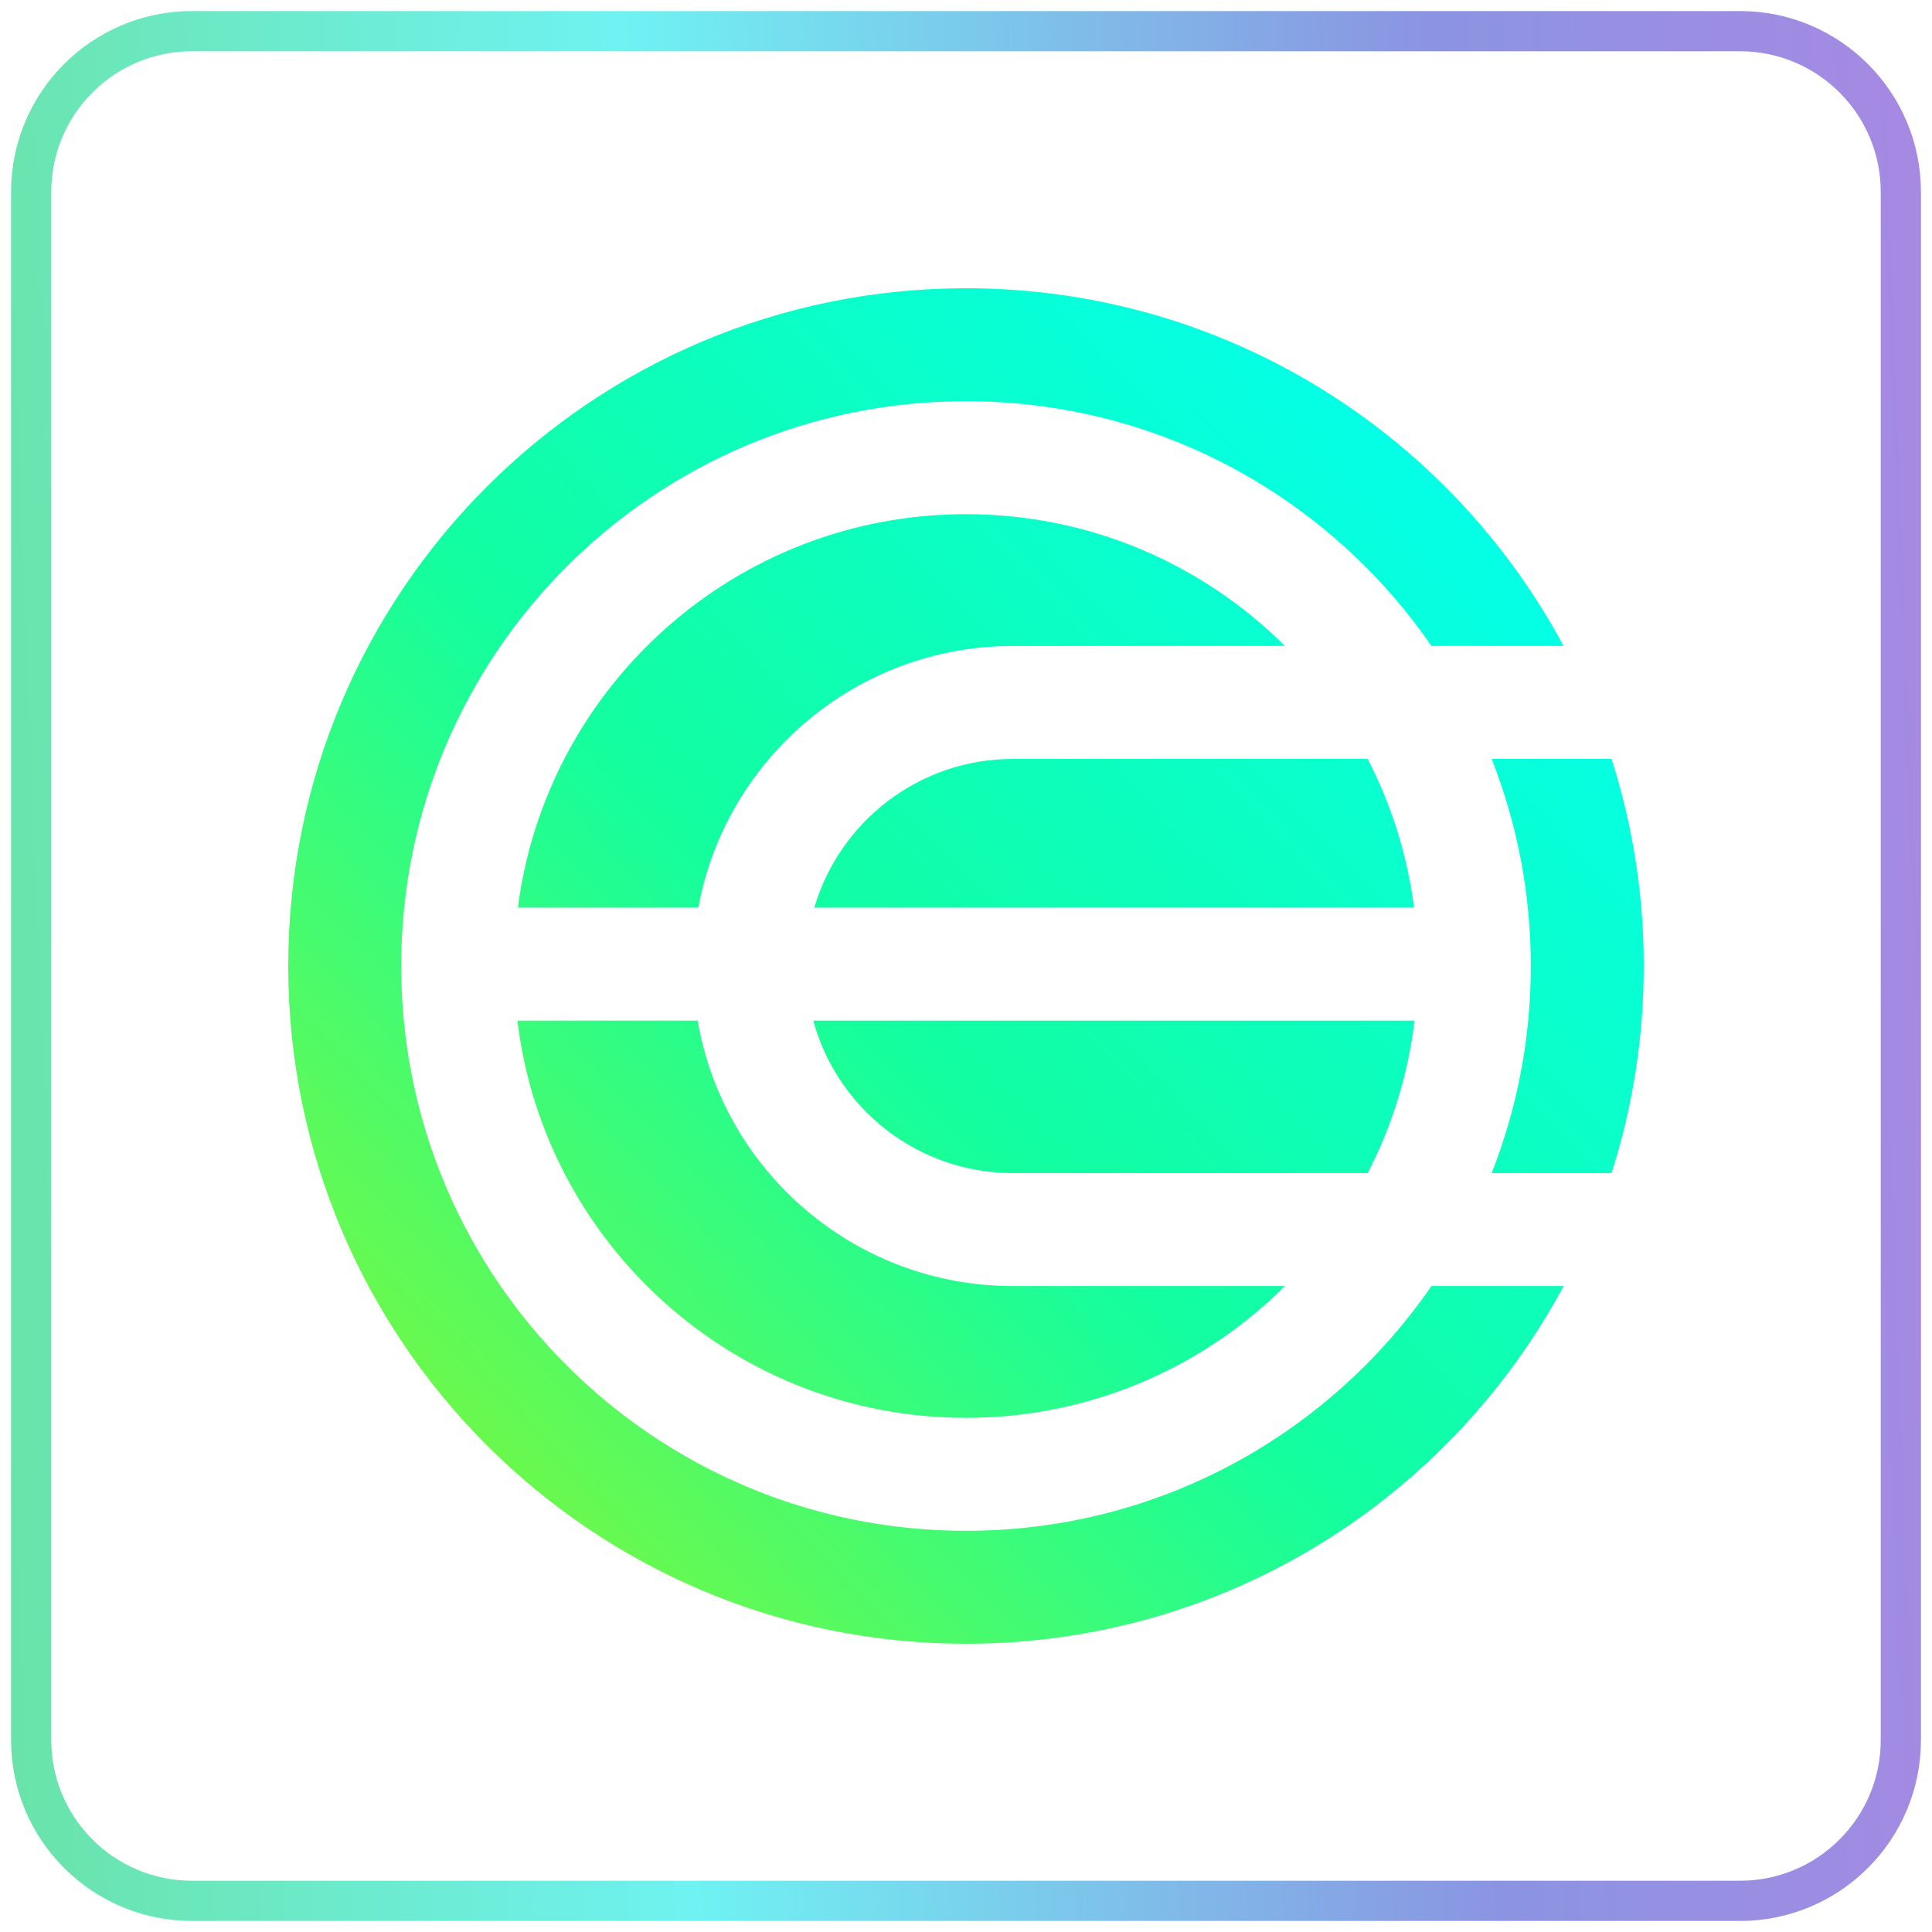
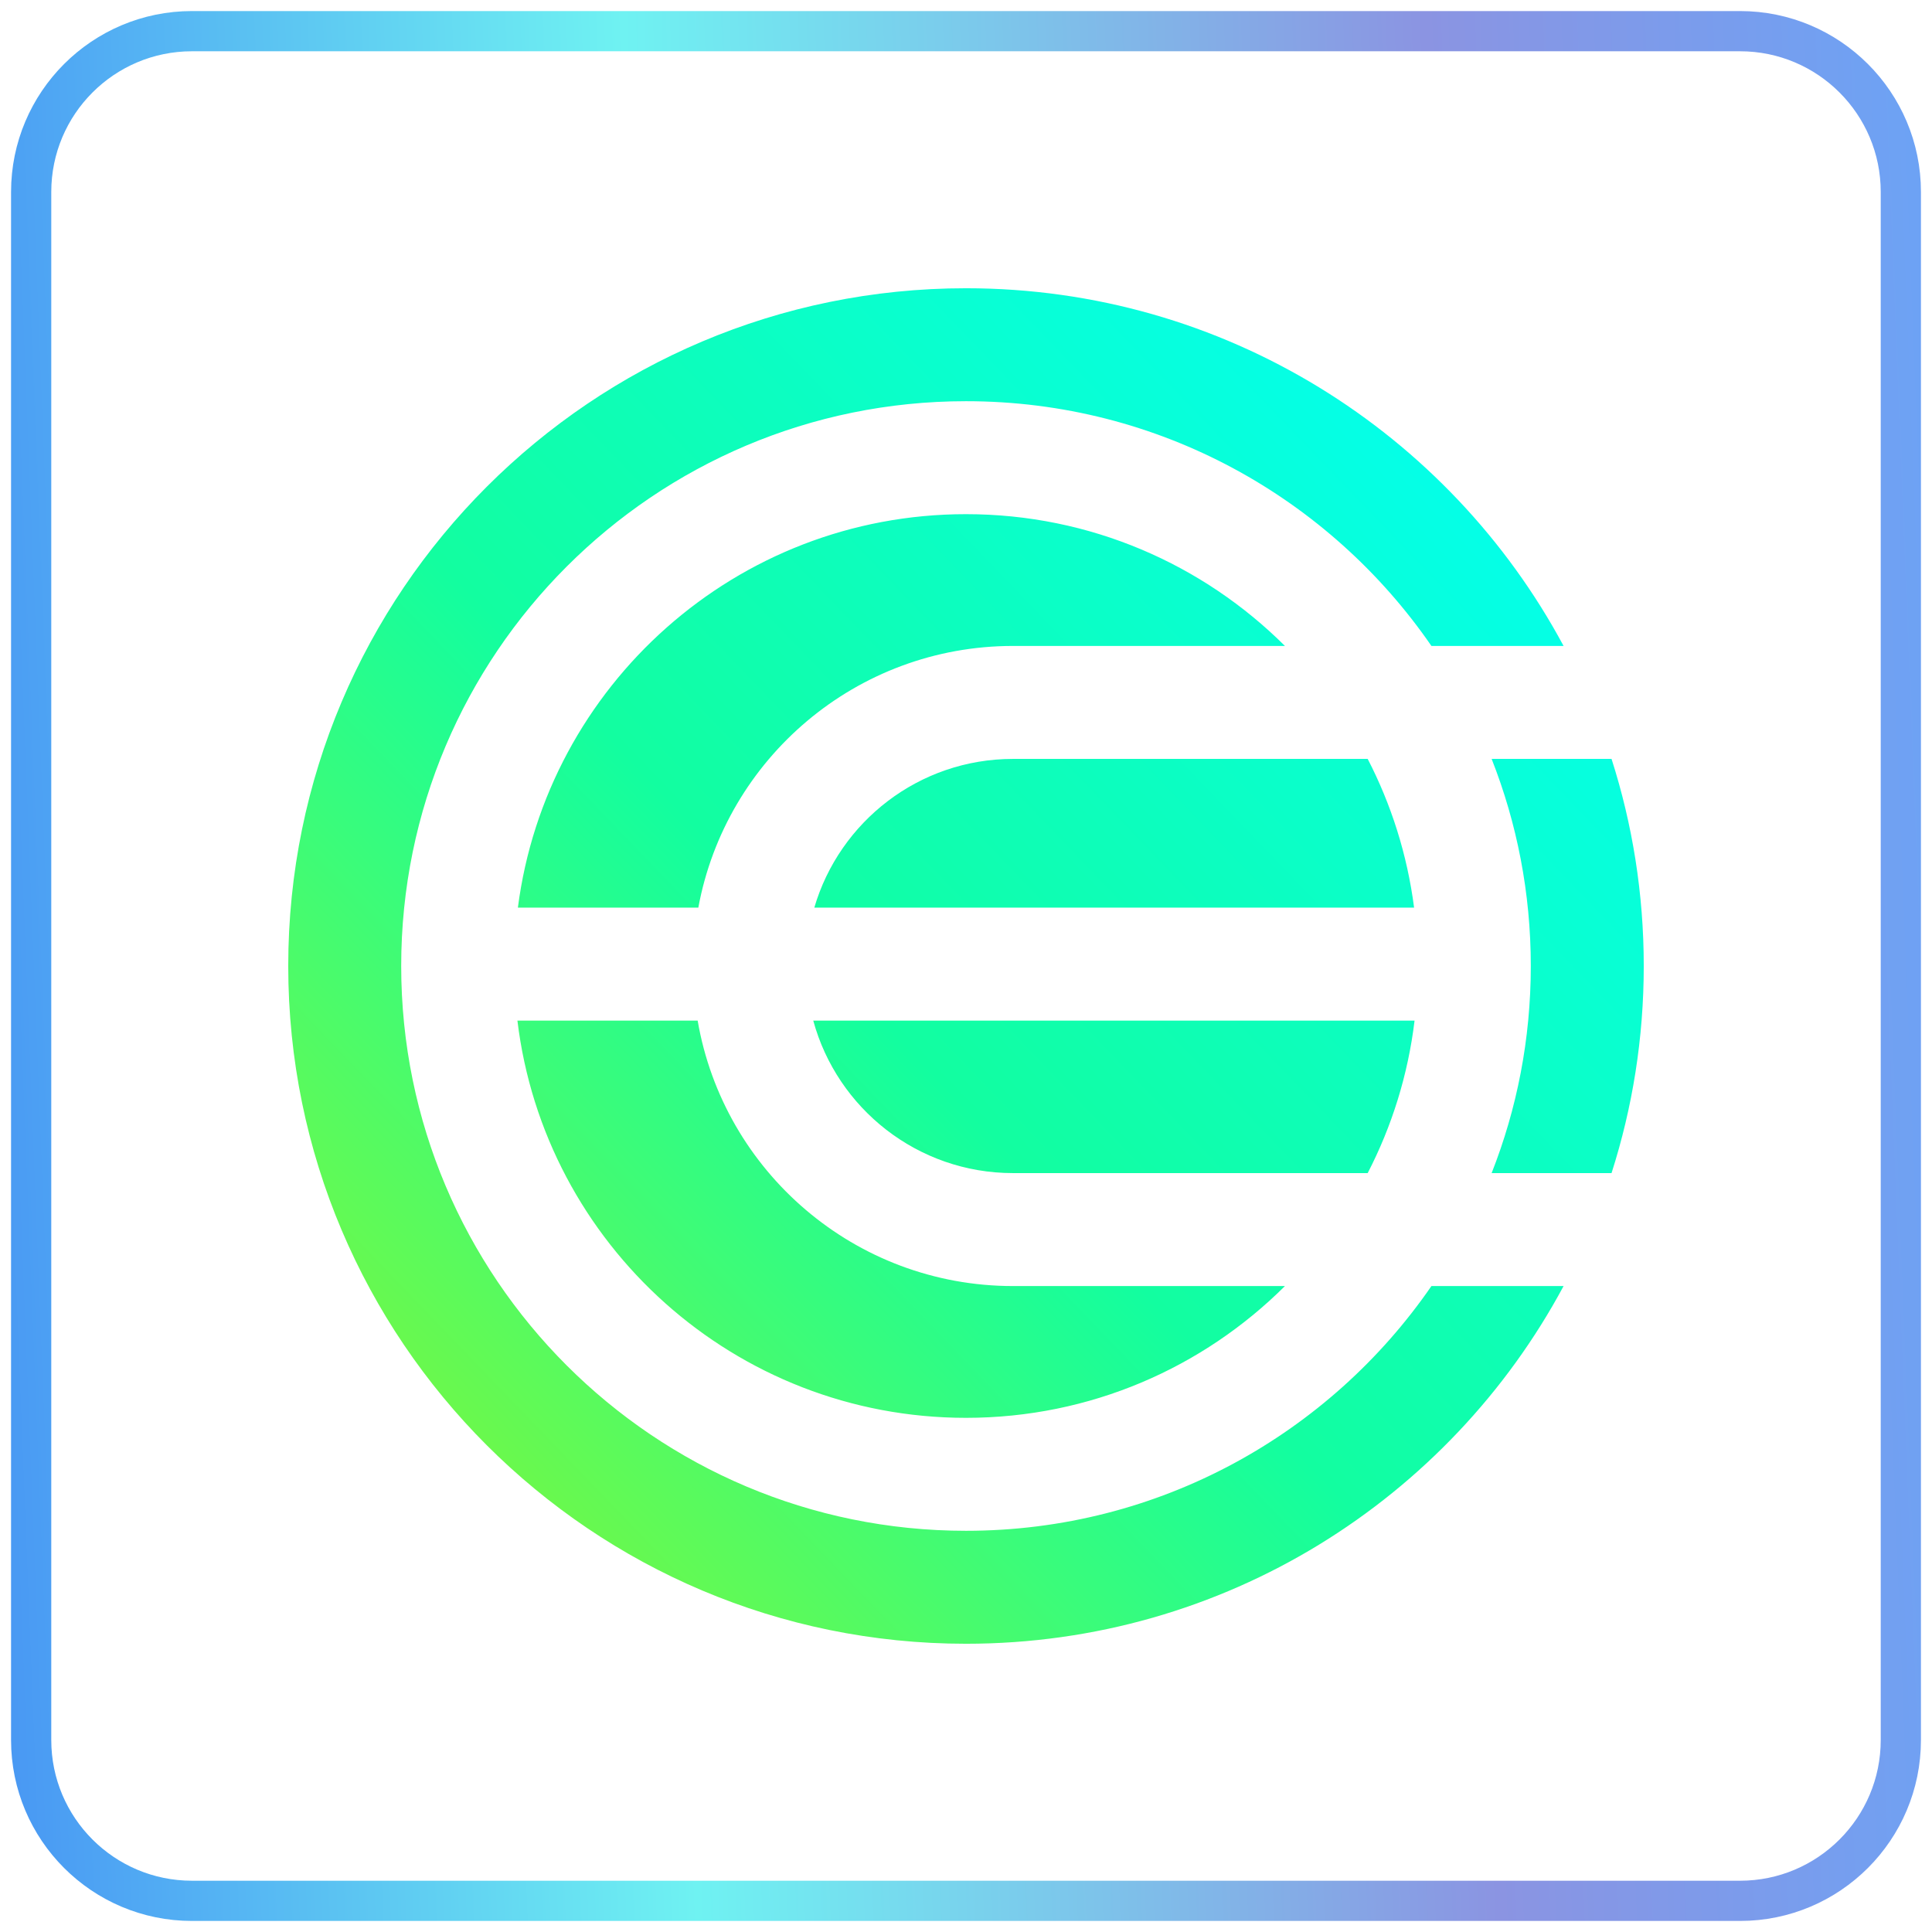
<svg xmlns="http://www.w3.org/2000/svg" width="124" height="124" viewBox="0 0 124 124" fill="none">
  <rect x="2" y="2" width="120" height="120" rx="10.323" stroke="url(#paint0_linear_382_6898)" stroke-width="2.581" />
  <path fill-rule="evenodd" clip-rule="evenodd" d="M105.5 62C105.5 66.636 104.775 71.102 103.432 75.292H95.736C97.358 71.176 98.25 66.692 98.25 62C98.25 57.308 97.358 52.824 95.736 48.708H103.432C104.775 52.898 105.5 57.364 105.5 62ZM91.872 41.458C85.335 31.97 74.394 25.75 62 25.75C41.98 25.75 25.75 41.98 25.75 62C25.75 82.02 41.98 98.25 62 98.25C74.394 98.25 85.335 92.03 91.872 82.542H100.354C93.02 96.207 78.595 105.5 62 105.5C37.976 105.5 18.5 86.024 18.5 62C18.5 37.976 37.976 18.5 62 18.5C78.595 18.5 93.02 27.793 100.354 41.458H91.872ZM82.47 82.542C77.225 87.769 69.99 91 62 91C47.17 91 34.939 79.868 33.209 65.504H44.777C46.44 75.18 54.87 82.542 65.021 82.542H82.47ZM87.781 75.292H65.021C58.893 75.292 53.733 71.145 52.196 65.504L90.79 65.504C90.37 68.995 89.329 72.296 87.781 75.292ZM52.264 58.254L90.76 58.254C90.321 54.852 89.293 51.635 87.781 48.708H65.021C58.981 48.708 53.882 52.737 52.264 58.254ZM44.82 58.254C46.581 48.698 54.955 41.458 65.021 41.458H82.47C77.225 36.231 69.99 33 62 33C47.253 33 35.077 44.007 33.239 58.254H44.82Z" fill="url(#paint1_linear_382_6898)" />
  <defs>
    <linearGradient id="paint0_linear_382_6898" x1="135.303" y1="62" x2="-10.53" y2="67.799" gradientUnits="userSpaceOnUse">
-       <stop stop-color="#AF85E3" />
+       <stop stop-color="#63A7FA" />
      <stop offset="0.284" stop-color="#8B94E2" />
      <stop offset="0.636" stop-color="#6FF2F2" />
-       <stop offset="1" stop-color="#68E099" />
+       <stop offset="1" stop-color="#4185F3" />
    </linearGradient>
    <linearGradient id="paint1_linear_382_6898" x1="88.885" y1="26.052" x2="25.146" y2="87.375" gradientUnits="userSpaceOnUse">
      <stop stop-color="#04FFE8" />
      <stop offset="0.571" stop-color="#12FEA0" />
      <stop offset="1" stop-color="#6BF94C" />
    </linearGradient>
  </defs>
</svg>
